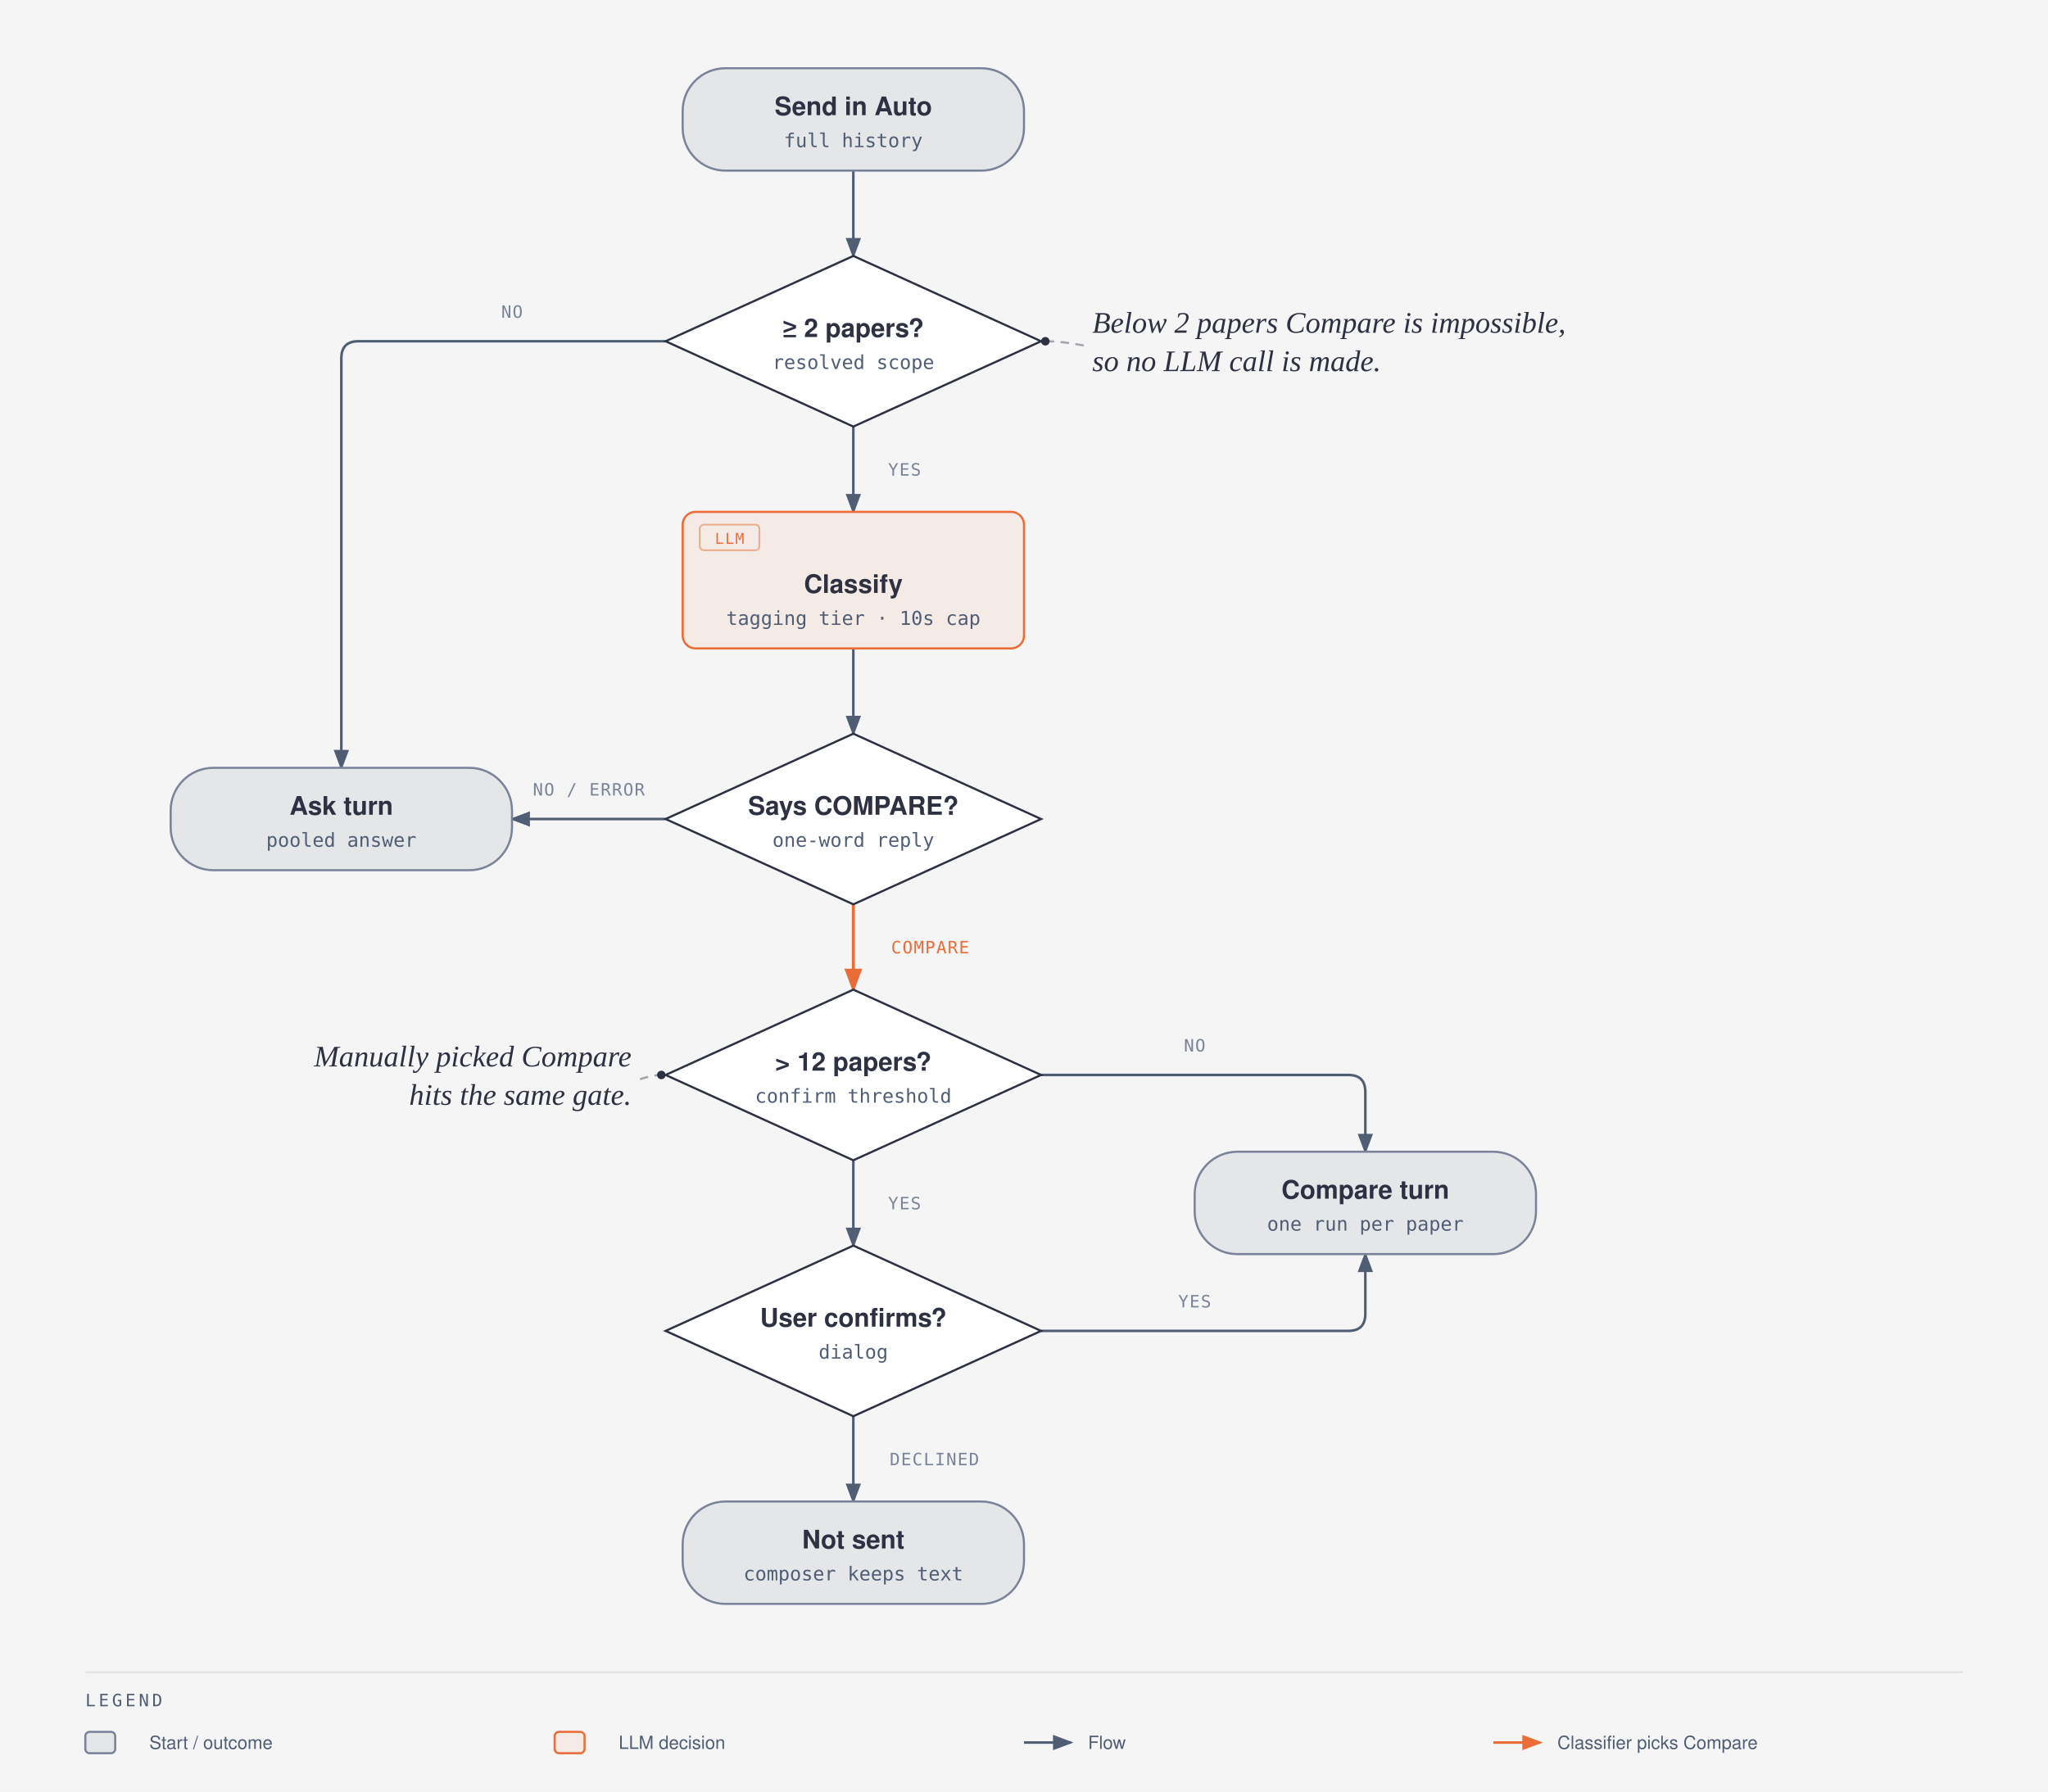
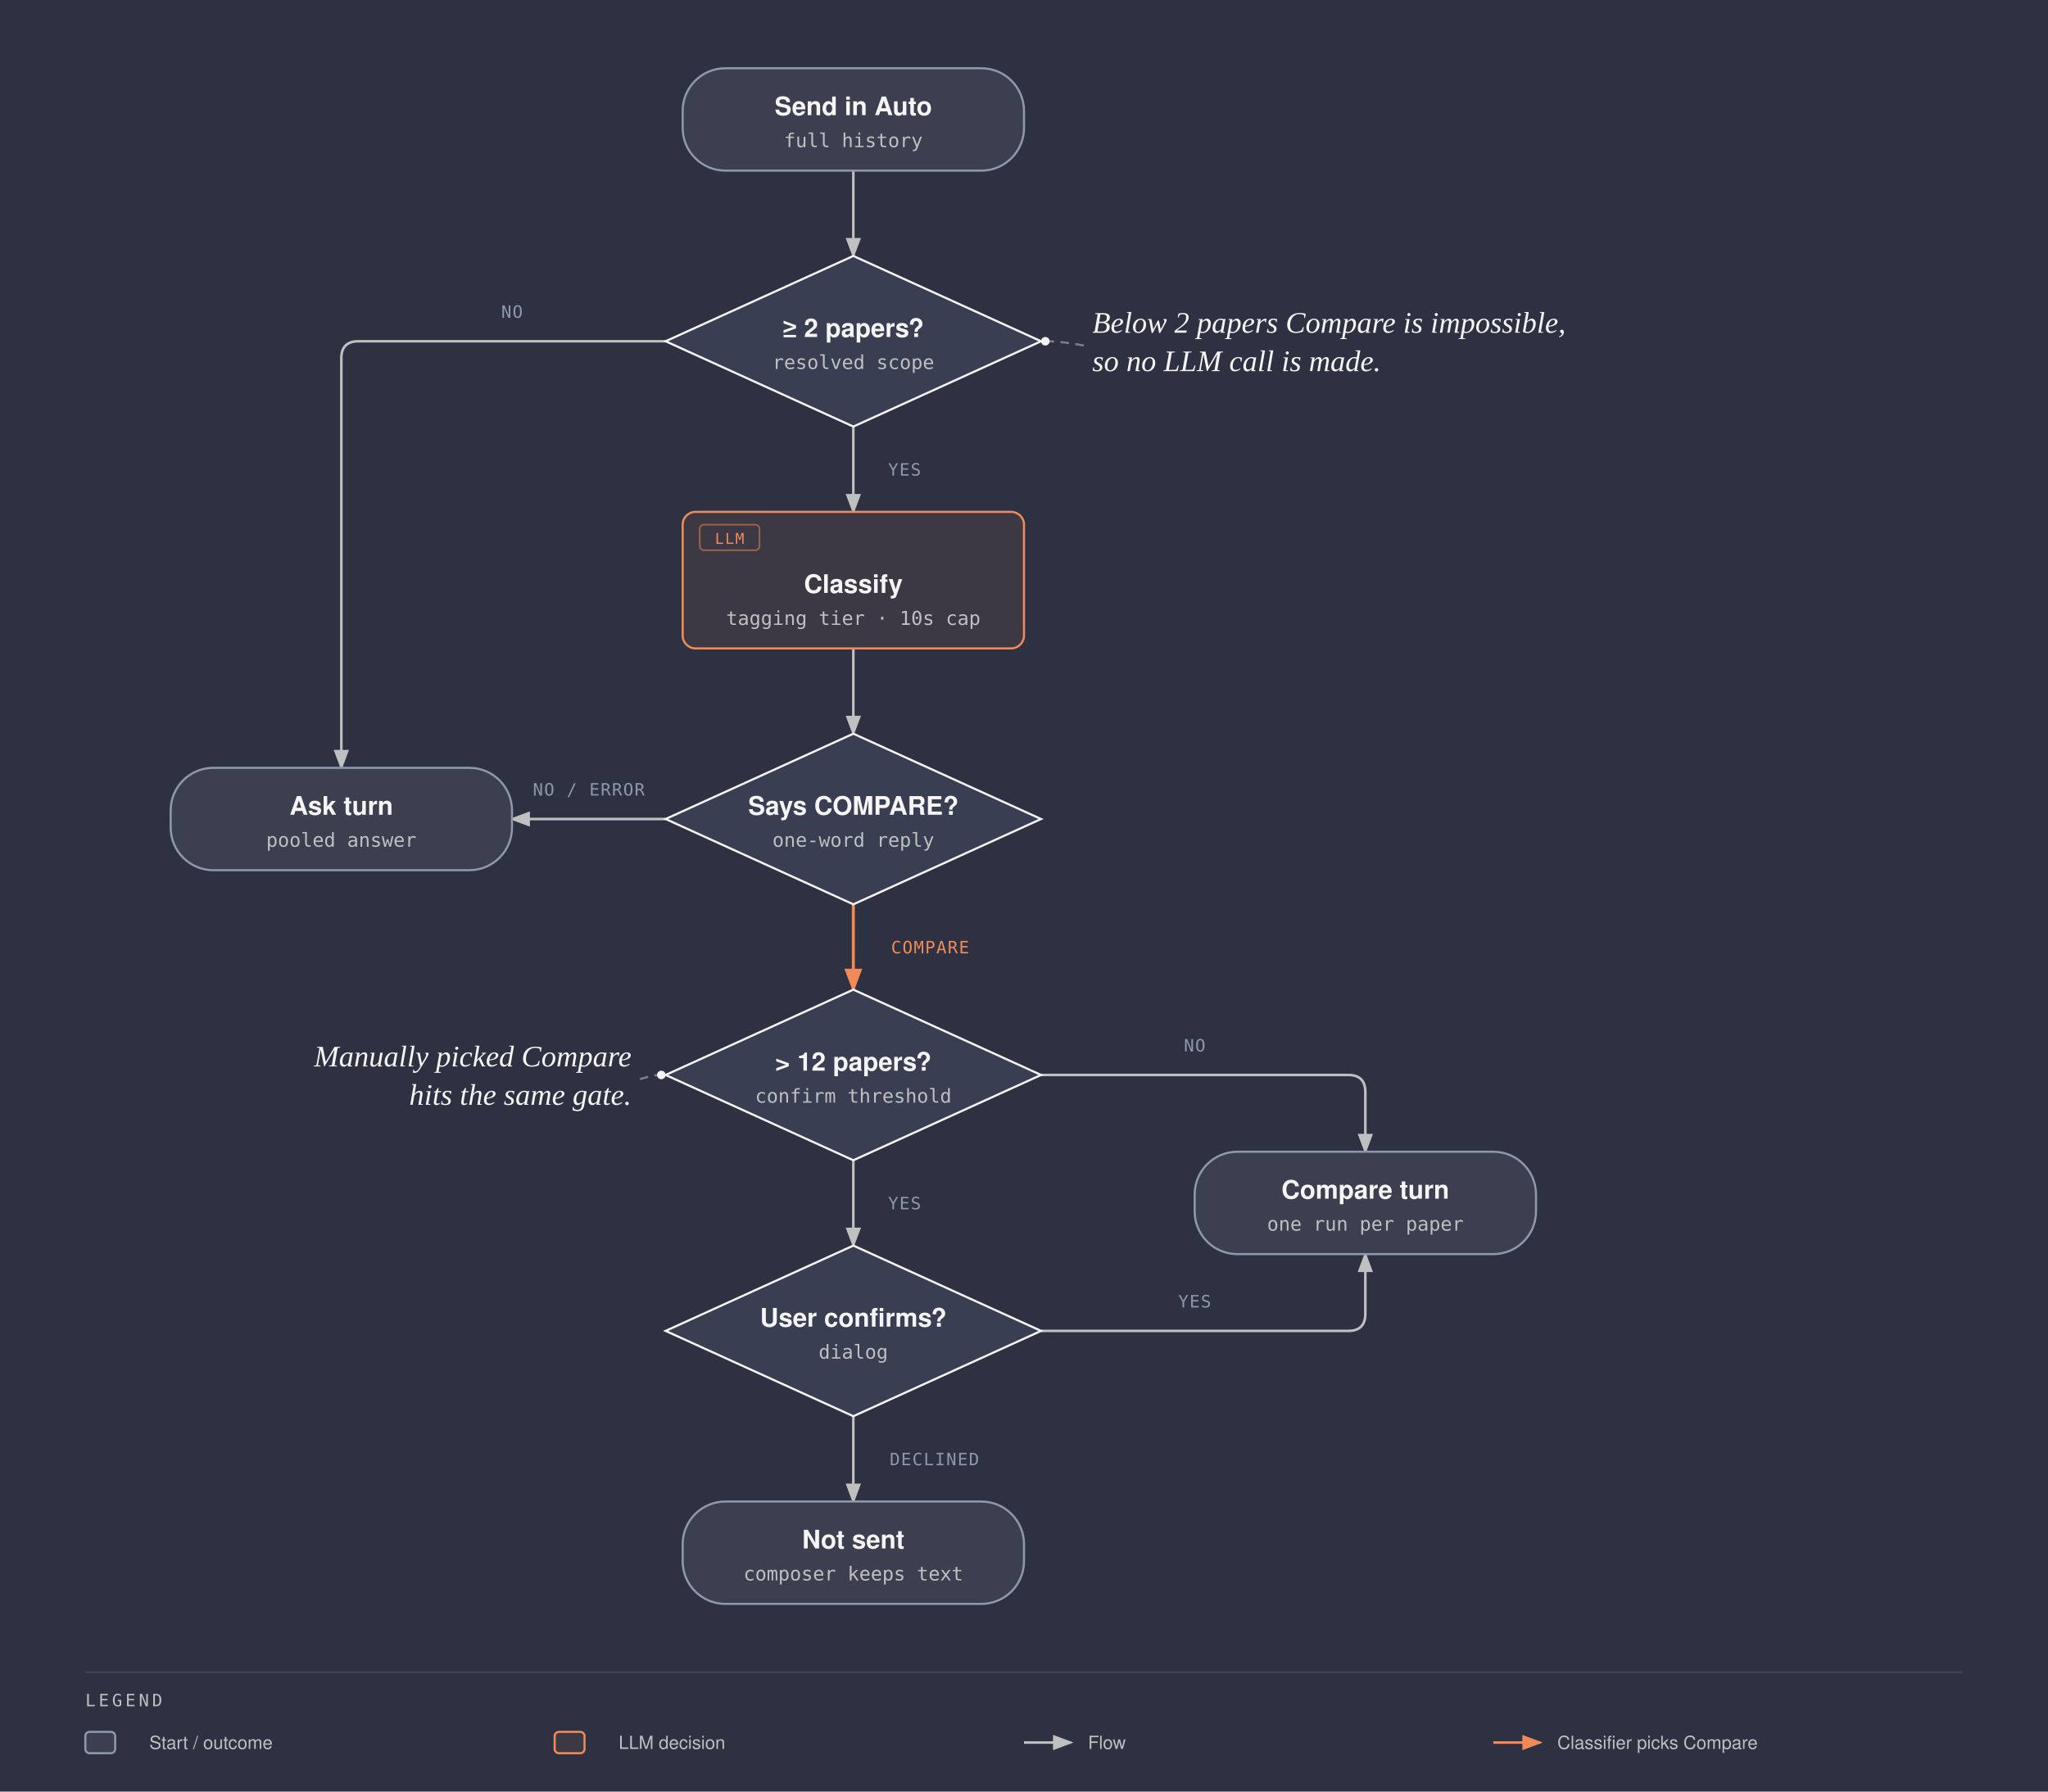
<svg xmlns="http://www.w3.org/2000/svg" viewBox="0 0 960 840" width="960" height="840" role="img" aria-labelledby="auto-mode-title auto-mode-desc">
  <defs>
    <marker id="arrow" markerWidth="8" markerHeight="6" refX="7" refY="3" orient="auto">
-       <polygon points="0 0, 8 3, 0 6" fill="#4f5d75" />
+       <polygon points="0 0, 8 3, 0 6" fill="#bfc0c0" />
    </marker>
    <marker id="arrow-accent" markerWidth="8" markerHeight="6" refX="7" refY="3" orient="auto">
-       <polygon points="0 0, 8 3, 0 6" fill="#eb6c36" />
+       <polygon points="0 0, 8 3, 0 6" fill="#f08a59" />
    </marker>
    <marker id="arrow-link" markerWidth="8" markerHeight="6" refX="7" refY="3" orient="auto">
-       <polygon points="0 0, 8 3, 0 6" fill="#2e5aa8" />
+       <polygon points="0 0, 8 3, 0 6" fill="#6a95d8" />
    </marker>
    <marker id="arrow-open" markerWidth="8" markerHeight="6" refX="7" refY="3" orient="auto">
-       <polyline points="0 0, 8 3, 0 6" fill="none" stroke="#4f5d75" stroke-width="1.2" />
+       <polyline points="0 0, 8 3, 0 6" fill="none" stroke="#bfc0c0" stroke-width="1.2" />
    </marker>
  </defs>
-   <rect width="100%" height="100%" fill="#f5f5f5" />
-   <path d="M 400,80 V 120" fill="none" stroke="#4f5d75" stroke-width="1.2" marker-end="url(#arrow)" />
-   <path d="M 312,160 H 168 Q 160,160 160,168 V 360" fill="none" stroke="#4f5d75" stroke-width="1.2" marker-end="url(#arrow)" />
-   <path d="M 400,200 V 240" fill="none" stroke="#4f5d75" stroke-width="1.2" marker-end="url(#arrow)" />
-   <path d="M 400,304 V 344" fill="none" stroke="#4f5d75" stroke-width="1.2" marker-end="url(#arrow)" />
-   <path d="M 312,384 H 240" fill="none" stroke="#4f5d75" stroke-width="1.2" marker-end="url(#arrow)" />
-   <path d="M 400,424 V 464" fill="none" stroke="#eb6c36" stroke-width="1.4" marker-end="url(#arrow-accent)" />
-   <path d="M 488,504 H 632 Q 640,504 640,512 V 540" fill="none" stroke="#4f5d75" stroke-width="1.2" marker-end="url(#arrow)" />
-   <path d="M 400,544 V 584" fill="none" stroke="#4f5d75" stroke-width="1.2" marker-end="url(#arrow)" />
-   <path d="M 488,624 H 632 Q 640,624 640,616 V 588" fill="none" stroke="#4f5d75" stroke-width="1.2" marker-end="url(#arrow)" />
-   <path d="M 400,664 V 704" fill="none" stroke="#4f5d75" stroke-width="1.2" marker-end="url(#arrow)" />
-   <rect x="226.0" y="140" width="28" height="12" rx="2" fill="#f5f5f5" />
-   <text x="240" y="149" fill="#7a8399" font-size="8" font-family="'Geist Mono', ui-monospace, 'SF Mono', Menlo, Consolas, monospace" text-anchor="middle" letter-spacing="0.06em">NO</text>
-   <rect x="408.0" y="214" width="32" height="12" rx="2" fill="#f5f5f5" />
-   <text x="424.0" y="223" fill="#7a8399" font-size="8" font-family="'Geist Mono', ui-monospace, 'SF Mono', Menlo, Consolas, monospace" text-anchor="middle" letter-spacing="0.06em">YES</text>
-   <rect x="240.0" y="364" width="72" height="12" rx="2" fill="#f5f5f5" />
-   <text x="276" y="373" fill="#7a8399" font-size="8" font-family="'Geist Mono', ui-monospace, 'SF Mono', Menlo, Consolas, monospace" text-anchor="middle" letter-spacing="0.06em">NO / ERROR</text>
-   <rect x="408.0" y="438" width="56" height="12" rx="2" fill="#f5f5f5" />
-   <text x="436.0" y="447" fill="#eb6c36" font-size="8" font-family="'Geist Mono', ui-monospace, 'SF Mono', Menlo, Consolas, monospace" text-anchor="middle" letter-spacing="0.06em">COMPARE</text>
-   <rect x="546.0" y="484" width="28" height="12" rx="2" fill="#f5f5f5" />
-   <text x="560" y="493" fill="#7a8399" font-size="8" font-family="'Geist Mono', ui-monospace, 'SF Mono', Menlo, Consolas, monospace" text-anchor="middle" letter-spacing="0.06em">NO</text>
-   <rect x="408.0" y="558" width="32" height="12" rx="2" fill="#f5f5f5" />
-   <text x="424.0" y="567" fill="#7a8399" font-size="8" font-family="'Geist Mono', ui-monospace, 'SF Mono', Menlo, Consolas, monospace" text-anchor="middle" letter-spacing="0.06em">YES</text>
-   <rect x="544.0" y="604" width="32" height="12" rx="2" fill="#f5f5f5" />
-   <text x="560" y="613" fill="#7a8399" font-size="8" font-family="'Geist Mono', ui-monospace, 'SF Mono', Menlo, Consolas, monospace" text-anchor="middle" letter-spacing="0.06em">YES</text>
-   <rect x="408.0" y="678" width="60" height="12" rx="2" fill="#f5f5f5" />
-   <text x="438.0" y="687" fill="#7a8399" font-size="8" font-family="'Geist Mono', ui-monospace, 'SF Mono', Menlo, Consolas, monospace" text-anchor="middle" letter-spacing="0.06em">DECLINED</text>
-   <rect x="320" y="32" width="160" height="48" rx="20" fill="#f5f5f5" />
-   <rect x="320" y="32" width="160" height="48" rx="20" fill="rgba(79,93,117,0.10)" stroke="#7a8399" stroke-width="1" />
-   <text x="400.0" y="54.0" fill="#2d3142" font-size="12" font-weight="600" font-family="'Geist', -apple-system, 'Segoe UI', Helvetica, Arial, sans-serif" text-anchor="middle">Send in Auto</text>
-   <text x="400.0" y="69.0" fill="#4f5d75" font-size="9" font-family="'Geist Mono', ui-monospace, 'SF Mono', Menlo, Consolas, monospace" text-anchor="middle">full history</text>
-   <polygon points="400,120 488,160 400,200 312,160" fill="#f5f5f5" />
-   <polygon points="400,120 488,160 400,200 312,160" fill="#ffffff" stroke="#2d3142" stroke-width="1" />
-   <text x="400" y="158" fill="#2d3142" font-size="12" font-weight="600" font-family="'Geist', -apple-system, 'Segoe UI', Helvetica, Arial, sans-serif" text-anchor="middle">≥ 2 papers?</text>
-   <text x="400" y="173" fill="#4f5d75" font-size="9" font-family="'Geist Mono', ui-monospace, 'SF Mono', Menlo, Consolas, monospace" text-anchor="middle">resolved scope</text>
-   <rect x="320" y="240" width="160" height="64" rx="6" fill="#f5f5f5" />
-   <rect x="320" y="240" width="160" height="64" rx="6" fill="rgba(235,108,54,0.08)" stroke="#eb6c36" stroke-width="1" />
-   <rect x="328" y="246" width="28" height="12" rx="2" fill="none" stroke="rgba(235,108,54,0.50)" stroke-width="0.8" />
-   <text x="342.0" y="255" fill="#eb6c36" font-size="7" font-family="'Geist Mono', ui-monospace, 'SF Mono', Menlo, Consolas, monospace" text-anchor="middle" letter-spacing="0.08em">LLM</text>
-   <text x="400.0" y="278.0" fill="#2d3142" font-size="12" font-weight="600" font-family="'Geist', -apple-system, 'Segoe UI', Helvetica, Arial, sans-serif" text-anchor="middle">Classify</text>
-   <text x="400.0" y="293.0" fill="#4f5d75" font-size="9" font-family="'Geist Mono', ui-monospace, 'SF Mono', Menlo, Consolas, monospace" text-anchor="middle">tagging tier · 10s cap</text>
-   <polygon points="400,344 488,384 400,424 312,384" fill="#f5f5f5" />
-   <polygon points="400,344 488,384 400,424 312,384" fill="#ffffff" stroke="#2d3142" stroke-width="1" />
-   <text x="400" y="382" fill="#2d3142" font-size="12" font-weight="600" font-family="'Geist', -apple-system, 'Segoe UI', Helvetica, Arial, sans-serif" text-anchor="middle">Says COMPARE?</text>
-   <text x="400" y="397" fill="#4f5d75" font-size="9" font-family="'Geist Mono', ui-monospace, 'SF Mono', Menlo, Consolas, monospace" text-anchor="middle">one-word reply</text>
-   <polygon points="400,464 488,504 400,544 312,504" fill="#f5f5f5" />
-   <polygon points="400,464 488,504 400,544 312,504" fill="#ffffff" stroke="#2d3142" stroke-width="1" />
-   <text x="400" y="502" fill="#2d3142" font-size="12" font-weight="600" font-family="'Geist', -apple-system, 'Segoe UI', Helvetica, Arial, sans-serif" text-anchor="middle">&gt; 12 papers?</text>
-   <text x="400" y="517" fill="#4f5d75" font-size="9" font-family="'Geist Mono', ui-monospace, 'SF Mono', Menlo, Consolas, monospace" text-anchor="middle">confirm threshold</text>
-   <polygon points="400,584 488,624 400,664 312,624" fill="#f5f5f5" />
-   <polygon points="400,584 488,624 400,664 312,624" fill="#ffffff" stroke="#2d3142" stroke-width="1" />
-   <text x="400" y="622" fill="#2d3142" font-size="12" font-weight="600" font-family="'Geist', -apple-system, 'Segoe UI', Helvetica, Arial, sans-serif" text-anchor="middle">User confirms?</text>
-   <text x="400" y="637" fill="#4f5d75" font-size="9" font-family="'Geist Mono', ui-monospace, 'SF Mono', Menlo, Consolas, monospace" text-anchor="middle">dialog</text>
-   <rect x="80" y="360" width="160" height="48" rx="20" fill="#f5f5f5" />
-   <rect x="80" y="360" width="160" height="48" rx="20" fill="rgba(79,93,117,0.10)" stroke="#7a8399" stroke-width="1" />
-   <text x="160.0" y="382.0" fill="#2d3142" font-size="12" font-weight="600" font-family="'Geist', -apple-system, 'Segoe UI', Helvetica, Arial, sans-serif" text-anchor="middle">Ask turn</text>
-   <text x="160.0" y="397.0" fill="#4f5d75" font-size="9" font-family="'Geist Mono', ui-monospace, 'SF Mono', Menlo, Consolas, monospace" text-anchor="middle">pooled answer</text>
-   <rect x="560" y="540" width="160" height="48" rx="20" fill="#f5f5f5" />
-   <rect x="560" y="540" width="160" height="48" rx="20" fill="rgba(79,93,117,0.10)" stroke="#7a8399" stroke-width="1" />
-   <text x="640.0" y="562.0" fill="#2d3142" font-size="12" font-weight="600" font-family="'Geist', -apple-system, 'Segoe UI', Helvetica, Arial, sans-serif" text-anchor="middle">Compare turn</text>
-   <text x="640.0" y="577.0" fill="#4f5d75" font-size="9" font-family="'Geist Mono', ui-monospace, 'SF Mono', Menlo, Consolas, monospace" text-anchor="middle">one run per paper</text>
-   <rect x="320" y="704" width="160" height="48" rx="20" fill="#f5f5f5" />
-   <rect x="320" y="704" width="160" height="48" rx="20" fill="rgba(79,93,117,0.10)" stroke="#7a8399" stroke-width="1" />
-   <text x="400.0" y="726.0" fill="#2d3142" font-size="12" font-weight="600" font-family="'Geist', -apple-system, 'Segoe UI', Helvetica, Arial, sans-serif" text-anchor="middle">Not sent</text>
-   <text x="400.0" y="741.0" fill="#4f5d75" font-size="9" font-family="'Geist Mono', ui-monospace, 'SF Mono', Menlo, Consolas, monospace" text-anchor="middle">composer keeps text</text>
-   <text x="512" y="156" fill="#2d3142" font-size="14" font-style="italic" font-family="'Instrument Serif', Georgia, 'Times New Roman', serif" text-anchor="start">Below 2 papers Compare is impossible,</text>
-   <text x="512" y="174" fill="#2d3142" font-size="14" font-style="italic" font-family="'Instrument Serif', Georgia, 'Times New Roman', serif" text-anchor="start">so no LLM call is made.</text>
-   <path d="M 508,162 Q 498,160 490,160" fill="none" stroke="rgba(45,49,66,0.40)" stroke-width="1" stroke-dasharray="4,3" />
-   <circle cx="490" cy="160" r="2" fill="#2d3142" />
-   <text x="296" y="500" fill="#2d3142" font-size="14" font-style="italic" font-family="'Instrument Serif', Georgia, 'Times New Roman', serif" text-anchor="end">Manually picked Compare</text>
-   <text x="296" y="518" fill="#2d3142" font-size="14" font-style="italic" font-family="'Instrument Serif', Georgia, 'Times New Roman', serif" text-anchor="end">hits the same gate.</text>
-   <path d="M 300,506 Q 306,504 310,504" fill="none" stroke="rgba(45,49,66,0.40)" stroke-width="1" stroke-dasharray="4,3" />
-   <circle cx="310" cy="504" r="2" fill="#2d3142" />
-   <line x1="40" y1="784" x2="920" y2="784" stroke="rgba(45,49,66,0.10)" stroke-width="0.8" />
-   <text x="40" y="800" fill="#4f5d75" font-size="8" font-family="'Geist Mono', ui-monospace, 'SF Mono', Menlo, Consolas, monospace" letter-spacing="0.18em">LEGEND</text>
-   <rect x="40" y="812" width="14" height="10" rx="2" fill="rgba(79,93,117,0.10)" stroke="#7a8399" stroke-width="1" />
-   <text x="70" y="820" fill="#4f5d75" font-size="8.5" font-family="'Geist', -apple-system, 'Segoe UI', Helvetica, Arial, sans-serif">Start / outcome</text>
-   <rect x="260.0" y="812" width="14" height="10" rx="2" fill="rgba(235,108,54,0.08)" stroke="#eb6c36" stroke-width="1" />
-   <text x="290.0" y="820" fill="#4f5d75" font-size="8.5" font-family="'Geist', -apple-system, 'Segoe UI', Helvetica, Arial, sans-serif">LLM decision</text>
-   <line x1="480.0" y1="817" x2="502.0" y2="817" stroke="#4f5d75" stroke-width="1.2" marker-end="url(#arrow)" />
-   <text x="510.0" y="820" fill="#4f5d75" font-size="8.5" font-family="'Geist', -apple-system, 'Segoe UI', Helvetica, Arial, sans-serif">Flow</text>
-   <line x1="700.0" y1="817" x2="722.0" y2="817" stroke="#eb6c36" stroke-width="1.2" marker-end="url(#arrow-accent)" />
-   <text x="730.0" y="820" fill="#4f5d75" font-size="8.5" font-family="'Geist', -apple-system, 'Segoe UI', Helvetica, Arial, sans-serif">Classifier picks Compare</text>
+   <rect width="100%" height="100%" fill="#2d3142" />
+   <path d="M 400,80 V 120" fill="none" stroke="#bfc0c0" stroke-width="1.2" marker-end="url(#arrow)" />
+   <path d="M 312,160 H 168 Q 160,160 160,168 V 360" fill="none" stroke="#bfc0c0" stroke-width="1.2" marker-end="url(#arrow)" />
+   <path d="M 400,200 V 240" fill="none" stroke="#bfc0c0" stroke-width="1.2" marker-end="url(#arrow)" />
+   <path d="M 400,304 V 344" fill="none" stroke="#bfc0c0" stroke-width="1.2" marker-end="url(#arrow)" />
+   <path d="M 312,384 H 240" fill="none" stroke="#bfc0c0" stroke-width="1.2" marker-end="url(#arrow)" />
+   <path d="M 400,424 V 464" fill="none" stroke="#f08a59" stroke-width="1.4" marker-end="url(#arrow-accent)" />
+   <path d="M 488,504 H 632 Q 640,504 640,512 V 540" fill="none" stroke="#bfc0c0" stroke-width="1.2" marker-end="url(#arrow)" />
+   <path d="M 400,544 V 584" fill="none" stroke="#bfc0c0" stroke-width="1.2" marker-end="url(#arrow)" />
+   <path d="M 488,624 H 632 Q 640,624 640,616 V 588" fill="none" stroke="#bfc0c0" stroke-width="1.2" marker-end="url(#arrow)" />
+   <path d="M 400,664 V 704" fill="none" stroke="#bfc0c0" stroke-width="1.2" marker-end="url(#arrow)" />
+   <rect x="226.0" y="140" width="28" height="12" rx="2" fill="#2d3142" />
+   <text x="240" y="149" fill="#8e98ac" font-size="8" font-family="'Geist Mono', ui-monospace, 'SF Mono', Menlo, Consolas, monospace" text-anchor="middle" letter-spacing="0.06em">NO</text>
+   <rect x="408.0" y="214" width="32" height="12" rx="2" fill="#2d3142" />
+   <text x="424.0" y="223" fill="#8e98ac" font-size="8" font-family="'Geist Mono', ui-monospace, 'SF Mono', Menlo, Consolas, monospace" text-anchor="middle" letter-spacing="0.06em">YES</text>
+   <rect x="240.0" y="364" width="72" height="12" rx="2" fill="#2d3142" />
+   <text x="276" y="373" fill="#8e98ac" font-size="8" font-family="'Geist Mono', ui-monospace, 'SF Mono', Menlo, Consolas, monospace" text-anchor="middle" letter-spacing="0.06em">NO / ERROR</text>
+   <rect x="408.0" y="438" width="56" height="12" rx="2" fill="#2d3142" />
+   <text x="436.0" y="447" fill="#f08a59" font-size="8" font-family="'Geist Mono', ui-monospace, 'SF Mono', Menlo, Consolas, monospace" text-anchor="middle" letter-spacing="0.06em">COMPARE</text>
+   <rect x="546.0" y="484" width="28" height="12" rx="2" fill="#2d3142" />
+   <text x="560" y="493" fill="#8e98ac" font-size="8" font-family="'Geist Mono', ui-monospace, 'SF Mono', Menlo, Consolas, monospace" text-anchor="middle" letter-spacing="0.06em">NO</text>
+   <rect x="408.0" y="558" width="32" height="12" rx="2" fill="#2d3142" />
+   <text x="424.0" y="567" fill="#8e98ac" font-size="8" font-family="'Geist Mono', ui-monospace, 'SF Mono', Menlo, Consolas, monospace" text-anchor="middle" letter-spacing="0.06em">YES</text>
+   <rect x="544.0" y="604" width="32" height="12" rx="2" fill="#2d3142" />
+   <text x="560" y="613" fill="#8e98ac" font-size="8" font-family="'Geist Mono', ui-monospace, 'SF Mono', Menlo, Consolas, monospace" text-anchor="middle" letter-spacing="0.06em">YES</text>
+   <rect x="408.0" y="678" width="60" height="12" rx="2" fill="#2d3142" />
+   <text x="438.0" y="687" fill="#8e98ac" font-size="8" font-family="'Geist Mono', ui-monospace, 'SF Mono', Menlo, Consolas, monospace" text-anchor="middle" letter-spacing="0.06em">DECLINED</text>
+   <rect x="320" y="32" width="160" height="48" rx="20" fill="#2d3142" />
+   <rect x="320" y="32" width="160" height="48" rx="20" fill="rgba(191,192,192,0.10)" stroke="#8e98ac" stroke-width="1" />
+   <text x="400.0" y="54.0" fill="#f5f5f5" font-size="12" font-weight="600" font-family="'Geist', -apple-system, 'Segoe UI', Helvetica, Arial, sans-serif" text-anchor="middle">Send in Auto</text>
+   <text x="400.0" y="69.0" fill="#bfc0c0" font-size="9" font-family="'Geist Mono', ui-monospace, 'SF Mono', Menlo, Consolas, monospace" text-anchor="middle">full history</text>
+   <polygon points="400,120 488,160 400,200 312,160" fill="#2d3142" />
+   <polygon points="400,120 488,160 400,200 312,160" fill="#393e53" stroke="#f5f5f5" stroke-width="1" />
+   <text x="400" y="158" fill="#f5f5f5" font-size="12" font-weight="600" font-family="'Geist', -apple-system, 'Segoe UI', Helvetica, Arial, sans-serif" text-anchor="middle">≥ 2 papers?</text>
+   <text x="400" y="173" fill="#bfc0c0" font-size="9" font-family="'Geist Mono', ui-monospace, 'SF Mono', Menlo, Consolas, monospace" text-anchor="middle">resolved scope</text>
+   <rect x="320" y="240" width="160" height="64" rx="6" fill="#2d3142" />
+   <rect x="320" y="240" width="160" height="64" rx="6" fill="rgba(240,138,89,0.08)" stroke="#f08a59" stroke-width="1" />
+   <rect x="328" y="246" width="28" height="12" rx="2" fill="none" stroke="rgba(240,138,89,0.50)" stroke-width="0.8" />
+   <text x="342.0" y="255" fill="#f08a59" font-size="7" font-family="'Geist Mono', ui-monospace, 'SF Mono', Menlo, Consolas, monospace" text-anchor="middle" letter-spacing="0.08em">LLM</text>
+   <text x="400.0" y="278.0" fill="#f5f5f5" font-size="12" font-weight="600" font-family="'Geist', -apple-system, 'Segoe UI', Helvetica, Arial, sans-serif" text-anchor="middle">Classify</text>
+   <text x="400.0" y="293.0" fill="#bfc0c0" font-size="9" font-family="'Geist Mono', ui-monospace, 'SF Mono', Menlo, Consolas, monospace" text-anchor="middle">tagging tier · 10s cap</text>
+   <polygon points="400,344 488,384 400,424 312,384" fill="#2d3142" />
+   <polygon points="400,344 488,384 400,424 312,384" fill="#393e53" stroke="#f5f5f5" stroke-width="1" />
+   <text x="400" y="382" fill="#f5f5f5" font-size="12" font-weight="600" font-family="'Geist', -apple-system, 'Segoe UI', Helvetica, Arial, sans-serif" text-anchor="middle">Says COMPARE?</text>
+   <text x="400" y="397" fill="#bfc0c0" font-size="9" font-family="'Geist Mono', ui-monospace, 'SF Mono', Menlo, Consolas, monospace" text-anchor="middle">one-word reply</text>
+   <polygon points="400,464 488,504 400,544 312,504" fill="#2d3142" />
+   <polygon points="400,464 488,504 400,544 312,504" fill="#393e53" stroke="#f5f5f5" stroke-width="1" />
+   <text x="400" y="502" fill="#f5f5f5" font-size="12" font-weight="600" font-family="'Geist', -apple-system, 'Segoe UI', Helvetica, Arial, sans-serif" text-anchor="middle">&gt; 12 papers?</text>
+   <text x="400" y="517" fill="#bfc0c0" font-size="9" font-family="'Geist Mono', ui-monospace, 'SF Mono', Menlo, Consolas, monospace" text-anchor="middle">confirm threshold</text>
+   <polygon points="400,584 488,624 400,664 312,624" fill="#2d3142" />
+   <polygon points="400,584 488,624 400,664 312,624" fill="#393e53" stroke="#f5f5f5" stroke-width="1" />
+   <text x="400" y="622" fill="#f5f5f5" font-size="12" font-weight="600" font-family="'Geist', -apple-system, 'Segoe UI', Helvetica, Arial, sans-serif" text-anchor="middle">User confirms?</text>
+   <text x="400" y="637" fill="#bfc0c0" font-size="9" font-family="'Geist Mono', ui-monospace, 'SF Mono', Menlo, Consolas, monospace" text-anchor="middle">dialog</text>
+   <rect x="80" y="360" width="160" height="48" rx="20" fill="#2d3142" />
+   <rect x="80" y="360" width="160" height="48" rx="20" fill="rgba(191,192,192,0.10)" stroke="#8e98ac" stroke-width="1" />
+   <text x="160.0" y="382.0" fill="#f5f5f5" font-size="12" font-weight="600" font-family="'Geist', -apple-system, 'Segoe UI', Helvetica, Arial, sans-serif" text-anchor="middle">Ask turn</text>
+   <text x="160.0" y="397.0" fill="#bfc0c0" font-size="9" font-family="'Geist Mono', ui-monospace, 'SF Mono', Menlo, Consolas, monospace" text-anchor="middle">pooled answer</text>
+   <rect x="560" y="540" width="160" height="48" rx="20" fill="#2d3142" />
+   <rect x="560" y="540" width="160" height="48" rx="20" fill="rgba(191,192,192,0.10)" stroke="#8e98ac" stroke-width="1" />
+   <text x="640.0" y="562.0" fill="#f5f5f5" font-size="12" font-weight="600" font-family="'Geist', -apple-system, 'Segoe UI', Helvetica, Arial, sans-serif" text-anchor="middle">Compare turn</text>
+   <text x="640.0" y="577.0" fill="#bfc0c0" font-size="9" font-family="'Geist Mono', ui-monospace, 'SF Mono', Menlo, Consolas, monospace" text-anchor="middle">one run per paper</text>
+   <rect x="320" y="704" width="160" height="48" rx="20" fill="#2d3142" />
+   <rect x="320" y="704" width="160" height="48" rx="20" fill="rgba(191,192,192,0.10)" stroke="#8e98ac" stroke-width="1" />
+   <text x="400.0" y="726.0" fill="#f5f5f5" font-size="12" font-weight="600" font-family="'Geist', -apple-system, 'Segoe UI', Helvetica, Arial, sans-serif" text-anchor="middle">Not sent</text>
+   <text x="400.0" y="741.0" fill="#bfc0c0" font-size="9" font-family="'Geist Mono', ui-monospace, 'SF Mono', Menlo, Consolas, monospace" text-anchor="middle">composer keeps text</text>
+   <text x="512" y="156" fill="#f5f5f5" font-size="14" font-style="italic" font-family="'Instrument Serif', Georgia, 'Times New Roman', serif" text-anchor="start">Below 2 papers Compare is impossible,</text>
+   <text x="512" y="174" fill="#f5f5f5" font-size="14" font-style="italic" font-family="'Instrument Serif', Georgia, 'Times New Roman', serif" text-anchor="start">so no LLM call is made.</text>
+   <path d="M 508,162 Q 498,160 490,160" fill="none" stroke="rgba(245,245,245,0.40)" stroke-width="1" stroke-dasharray="4,3" />
+   <circle cx="490" cy="160" r="2" fill="#f5f5f5" />
+   <text x="296" y="500" fill="#f5f5f5" font-size="14" font-style="italic" font-family="'Instrument Serif', Georgia, 'Times New Roman', serif" text-anchor="end">Manually picked Compare</text>
+   <text x="296" y="518" fill="#f5f5f5" font-size="14" font-style="italic" font-family="'Instrument Serif', Georgia, 'Times New Roman', serif" text-anchor="end">hits the same gate.</text>
+   <path d="M 300,506 Q 306,504 310,504" fill="none" stroke="rgba(245,245,245,0.40)" stroke-width="1" stroke-dasharray="4,3" />
+   <circle cx="310" cy="504" r="2" fill="#f5f5f5" />
+   <line x1="40" y1="784" x2="920" y2="784" stroke="rgba(245,245,245,0.10)" stroke-width="0.8" />
+   <text x="40" y="800" fill="#bfc0c0" font-size="8" font-family="'Geist Mono', ui-monospace, 'SF Mono', Menlo, Consolas, monospace" letter-spacing="0.18em">LEGEND</text>
+   <rect x="40" y="812" width="14" height="10" rx="2" fill="rgba(191,192,192,0.10)" stroke="#8e98ac" stroke-width="1" />
+   <text x="70" y="820" fill="#bfc0c0" font-size="8.5" font-family="'Geist', -apple-system, 'Segoe UI', Helvetica, Arial, sans-serif">Start / outcome</text>
+   <rect x="260.0" y="812" width="14" height="10" rx="2" fill="rgba(240,138,89,0.08)" stroke="#f08a59" stroke-width="1" />
+   <text x="290.0" y="820" fill="#bfc0c0" font-size="8.5" font-family="'Geist', -apple-system, 'Segoe UI', Helvetica, Arial, sans-serif">LLM decision</text>
+   <line x1="480.0" y1="817" x2="502.0" y2="817" stroke="#bfc0c0" stroke-width="1.2" marker-end="url(#arrow)" />
+   <text x="510.0" y="820" fill="#bfc0c0" font-size="8.5" font-family="'Geist', -apple-system, 'Segoe UI', Helvetica, Arial, sans-serif">Flow</text>
+   <line x1="700.0" y1="817" x2="722.0" y2="817" stroke="#f08a59" stroke-width="1.2" marker-end="url(#arrow-accent)" />
+   <text x="730.0" y="820" fill="#bfc0c0" font-size="8.5" font-family="'Geist', -apple-system, 'Segoe UI', Helvetica, Arial, sans-serif">Classifier picks Compare</text>
</svg>
